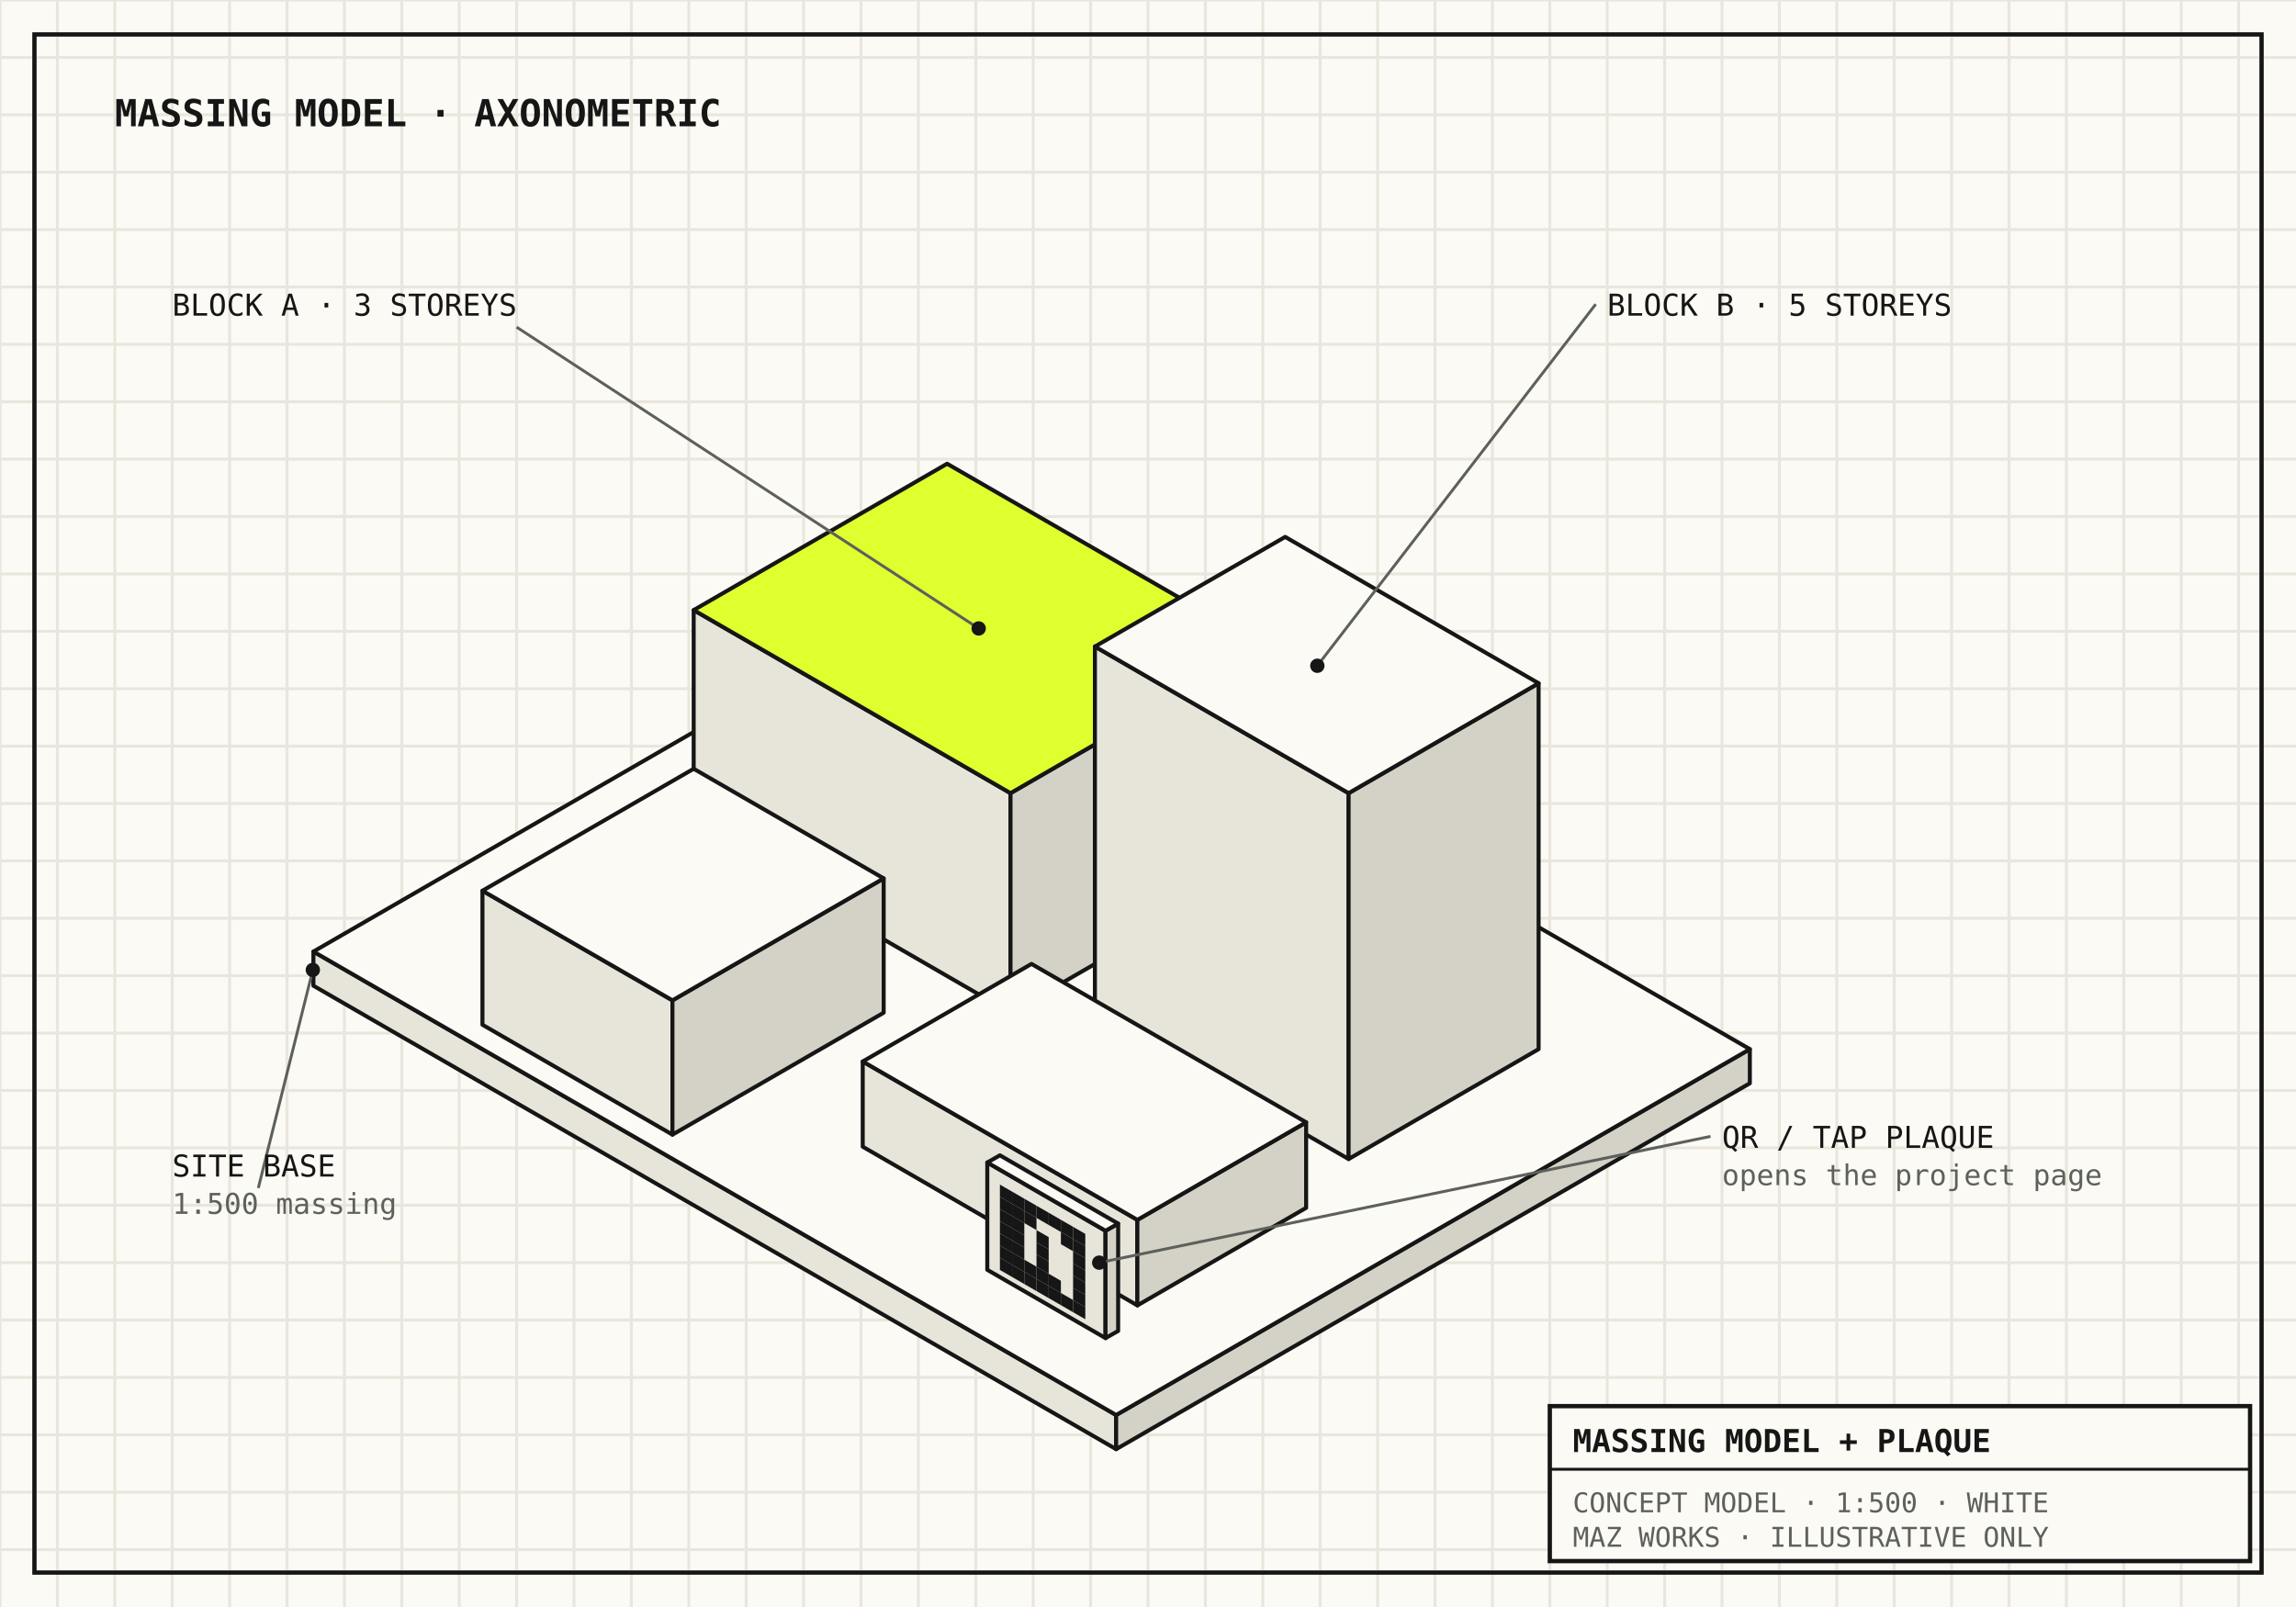
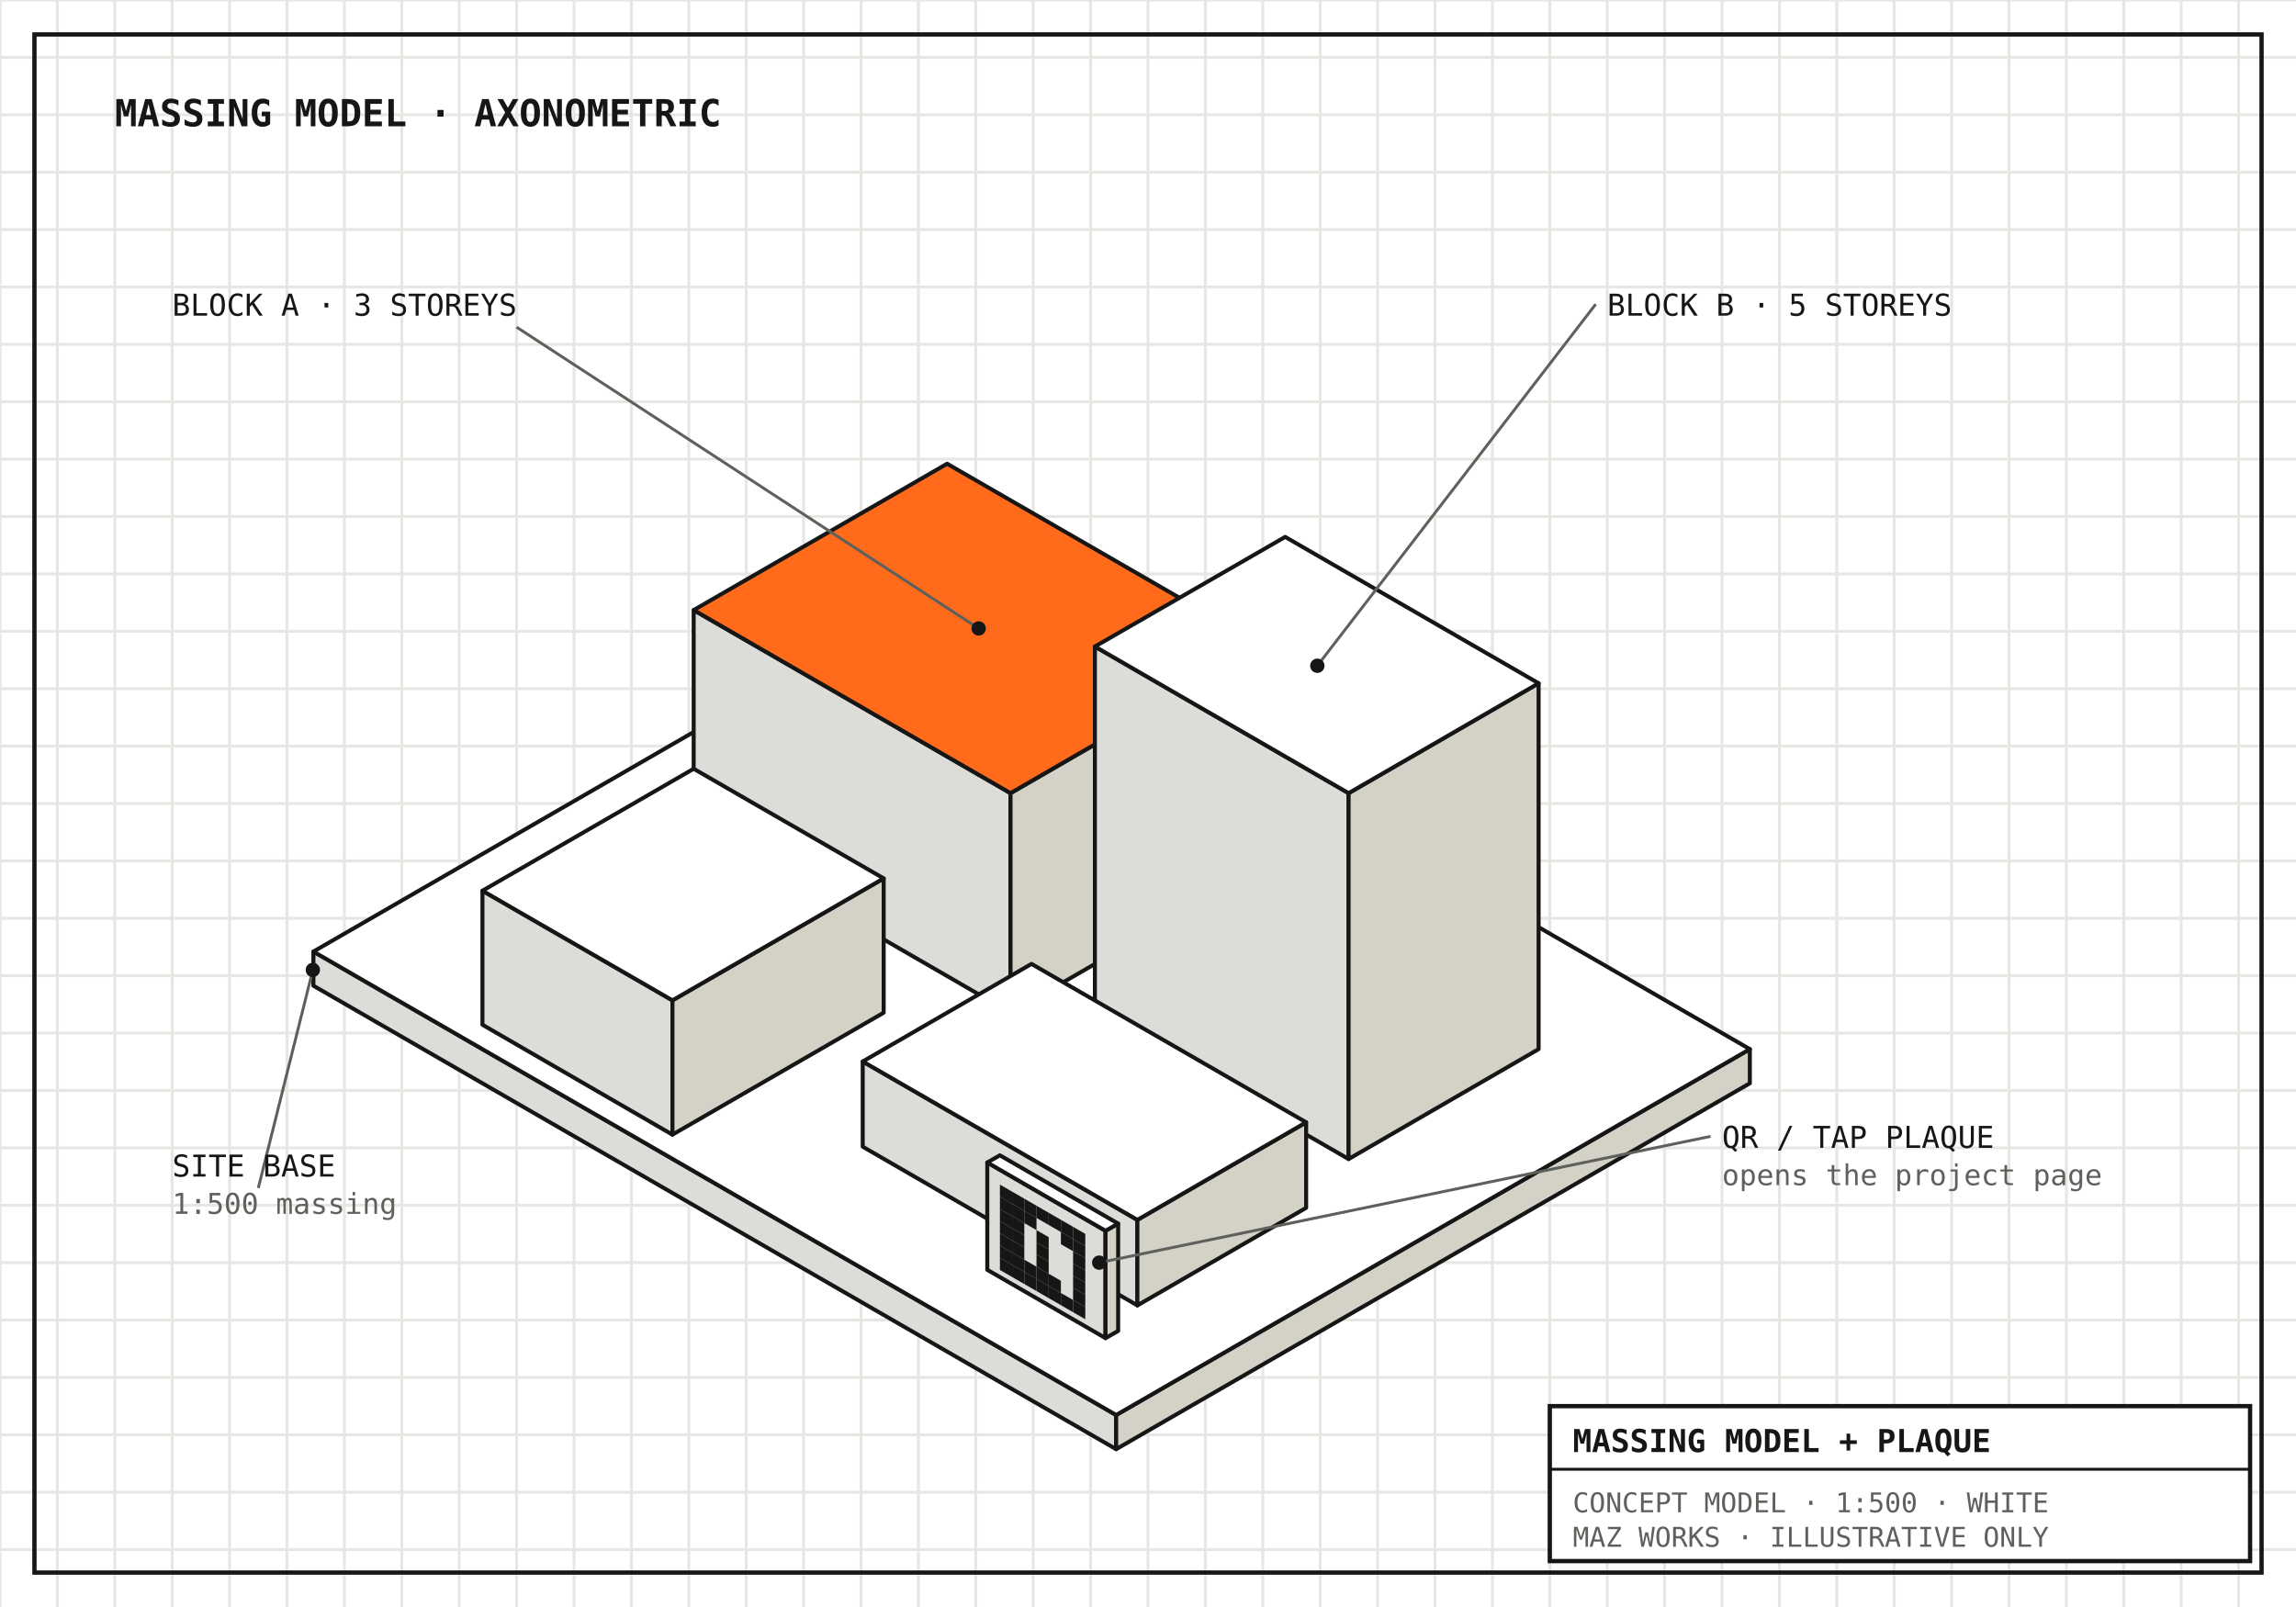
<svg xmlns="http://www.w3.org/2000/svg" viewBox="0 0 800 560" role="img" aria-label="Illustrative axonometric of a simple 1:500 massing model on a site base, with a QR and tap plaque that opens the project page">
-   <rect width="800" height="560" fill="#fbfaf5" />
-   <g stroke="#e9e6dc" stroke-width="1">
+   <rect width="800" height="560" fill="#ffffff" />
+   <g stroke="#e6e7e3" stroke-width="1">
    <line x1="0" y1="0" x2="0" y2="560" />
    <line x1="20" y1="0" x2="20" y2="560" />
    <line x1="40" y1="0" x2="40" y2="560" />
    <line x1="60" y1="0" x2="60" y2="560" />
    <line x1="80" y1="0" x2="80" y2="560" />
    <line x1="100" y1="0" x2="100" y2="560" />
    <line x1="120" y1="0" x2="120" y2="560" />
    <line x1="140" y1="0" x2="140" y2="560" />
    <line x1="160" y1="0" x2="160" y2="560" />
    <line x1="180" y1="0" x2="180" y2="560" />
    <line x1="200" y1="0" x2="200" y2="560" />
    <line x1="220" y1="0" x2="220" y2="560" />
    <line x1="240" y1="0" x2="240" y2="560" />
    <line x1="260" y1="0" x2="260" y2="560" />
    <line x1="280" y1="0" x2="280" y2="560" />
    <line x1="300" y1="0" x2="300" y2="560" />
    <line x1="320" y1="0" x2="320" y2="560" />
    <line x1="340" y1="0" x2="340" y2="560" />
    <line x1="360" y1="0" x2="360" y2="560" />
    <line x1="380" y1="0" x2="380" y2="560" />
    <line x1="400" y1="0" x2="400" y2="560" />
    <line x1="420" y1="0" x2="420" y2="560" />
    <line x1="440" y1="0" x2="440" y2="560" />
    <line x1="460" y1="0" x2="460" y2="560" />
    <line x1="480" y1="0" x2="480" y2="560" />
    <line x1="500" y1="0" x2="500" y2="560" />
    <line x1="520" y1="0" x2="520" y2="560" />
    <line x1="540" y1="0" x2="540" y2="560" />
    <line x1="560" y1="0" x2="560" y2="560" />
    <line x1="580" y1="0" x2="580" y2="560" />
    <line x1="600" y1="0" x2="600" y2="560" />
    <line x1="620" y1="0" x2="620" y2="560" />
    <line x1="640" y1="0" x2="640" y2="560" />
    <line x1="660" y1="0" x2="660" y2="560" />
    <line x1="680" y1="0" x2="680" y2="560" />
    <line x1="700" y1="0" x2="700" y2="560" />
    <line x1="720" y1="0" x2="720" y2="560" />
    <line x1="740" y1="0" x2="740" y2="560" />
    <line x1="760" y1="0" x2="760" y2="560" />
    <line x1="780" y1="0" x2="780" y2="560" />
    <line x1="0" y1="0" x2="800" y2="0" />
    <line x1="0" y1="20" x2="800" y2="20" />
    <line x1="0" y1="40" x2="800" y2="40" />
    <line x1="0" y1="60" x2="800" y2="60" />
    <line x1="0" y1="80" x2="800" y2="80" />
    <line x1="0" y1="100" x2="800" y2="100" />
    <line x1="0" y1="120" x2="800" y2="120" />
    <line x1="0" y1="140" x2="800" y2="140" />
    <line x1="0" y1="160" x2="800" y2="160" />
    <line x1="0" y1="180" x2="800" y2="180" />
    <line x1="0" y1="200" x2="800" y2="200" />
    <line x1="0" y1="220" x2="800" y2="220" />
    <line x1="0" y1="240" x2="800" y2="240" />
    <line x1="0" y1="260" x2="800" y2="260" />
    <line x1="0" y1="280" x2="800" y2="280" />
    <line x1="0" y1="300" x2="800" y2="300" />
    <line x1="0" y1="320" x2="800" y2="320" />
    <line x1="0" y1="340" x2="800" y2="340" />
    <line x1="0" y1="360" x2="800" y2="360" />
    <line x1="0" y1="380" x2="800" y2="380" />
    <line x1="0" y1="400" x2="800" y2="400" />
    <line x1="0" y1="420" x2="800" y2="420" />
    <line x1="0" y1="440" x2="800" y2="440" />
    <line x1="0" y1="460" x2="800" y2="460" />
    <line x1="0" y1="480" x2="800" y2="480" />
    <line x1="0" y1="500" x2="800" y2="500" />
    <line x1="0" y1="520" x2="800" y2="520" />
    <line x1="0" y1="540" x2="800" y2="540" />
  </g>
  <rect x="12" y="12" width="776" height="536" fill="none" stroke="#151615" stroke-width="1.5" />
  <g stroke="#151615" stroke-width="1.4" stroke-linejoin="round">
-     <polygon points="109.2,343.5 388.9,505.0 388.9,493.1 109.2,331.6" fill="#e7e4da" />
+     <polygon points="109.2,343.5 388.9,505.0 388.9,493.1 109.2,331.6" fill="#dcddd8" />
    <polygon points="609.7,377.5 388.9,505.0 388.9,493.1 609.7,365.6" fill="#d4d1c6" />
-     <polygon points="330.0,204.1 609.7,365.6 388.9,493.1 109.2,331.6" fill="#fbfaf5" />
-     <polygon points="241.7,289.1 352.1,352.9 352.1,276.4 241.7,212.6" fill="#e7e4da" />
+     <polygon points="330.0,204.1 609.7,365.6 388.9,493.1 109.2,331.6" fill="#ffffff" />
+     <polygon points="241.7,289.1 352.1,352.9 352.1,276.4 241.7,212.6" fill="#dcddd8" />
    <polygon points="440.4,301.9 352.1,352.9 352.1,276.4 440.4,225.3" fill="#d4d1c6" />
-     <polygon points="330.0,161.6 440.4,225.3 352.1,276.4 241.7,212.6" fill="#dfff2f" />
-     <polygon points="381.5,352.9 469.9,403.9 469.9,276.4 381.5,225.3" fill="#e7e4da" />
+     <polygon points="330.0,161.6 440.4,225.3 352.1,276.4 241.7,212.6" fill="#ff6b1a" />
+     <polygon points="381.5,352.9 469.9,403.9 469.9,276.4 381.5,225.3" fill="#dcddd8" />
    <polygon points="536.1,365.6 469.9,403.9 469.9,276.4 536.1,238.1" fill="#d4d1c6" />
-     <polygon points="447.8,187.1 536.1,238.1 469.9,276.4 381.5,225.3" fill="#fbfaf5" />
-     <polygon points="168.1,357.1 234.3,395.4 234.3,348.6 168.1,310.4" fill="#e7e4da" />
+     <polygon points="447.8,187.1 536.1,238.1 469.9,276.4 381.5,225.3" fill="#ffffff" />
+     <polygon points="168.1,357.1 234.3,395.4 234.3,348.6 168.1,310.4" fill="#dcddd8" />
    <polygon points="307.9,352.9 234.3,395.4 234.3,348.6 307.9,306.1" fill="#d4d1c6" />
-     <polygon points="241.7,267.9 307.9,306.1 234.3,348.6 168.1,310.4" fill="#fbfaf5" />
-     <polygon points="300.6,399.6 396.3,454.9 396.3,425.1 300.6,369.9" fill="#e7e4da" />
+     <polygon points="241.7,267.9 307.9,306.1 234.3,348.6 168.1,310.4" fill="#ffffff" />
+     <polygon points="300.6,399.6 396.3,454.9 396.3,425.1 300.6,369.9" fill="#dcddd8" />
    <polygon points="455.1,420.9 396.3,454.9 396.3,425.1 455.1,391.1" fill="#d4d1c6" />
-     <polygon points="359.4,335.9 455.1,391.1 396.3,425.1 300.6,369.9" fill="#fbfaf5" />
-     <polygon points="344.0,442.5 385.2,466.3 385.2,428.9 344.0,405.1" fill="#e7e4da" />
+     <polygon points="359.4,335.9 455.1,391.1 396.3,425.1 300.6,369.9" fill="#ffffff" />
+     <polygon points="344.0,442.5 385.2,466.3 385.2,428.9 344.0,405.1" fill="#dcddd8" />
    <polygon points="389.6,463.8 385.2,466.3 385.2,428.9 389.6,426.4" fill="#d4d1c6" />
-     <polygon points="348.4,402.6 389.6,426.4 385.2,428.9 344.0,405.1" fill="#fbfaf5" />
+     <polygon points="348.4,402.6 389.6,426.4 385.2,428.9 344.0,405.1" fill="#ffffff" />
  </g>
  <g transform="translate(348.4,412.8) skewY(30) scale(.85)">
    <rect x="0" y="0" width="5" height="5" fill="#151615" />
    <rect x="0" y="5" width="5" height="5" fill="#151615" />
    <rect x="0" y="10" width="5" height="5" fill="#151615" />
    <rect x="0" y="15" width="5" height="5" fill="#151615" />
    <rect x="0" y="20" width="5" height="5" fill="#151615" />
    <rect x="0" y="25" width="5" height="5" fill="#151615" />
    <rect x="0" y="30" width="5" height="5" fill="#151615" />
    <rect x="5" y="0" width="5" height="5" fill="#151615" />
    <rect x="5" y="5" width="5" height="5" fill="#151615" />
    <rect x="5" y="10" width="5" height="5" fill="#151615" />
    <rect x="5" y="15" width="5" height="5" fill="#151615" />
    <rect x="5" y="20" width="5" height="5" fill="#151615" />
    <rect x="5" y="25" width="5" height="5" fill="#151615" />
    <rect x="5" y="30" width="5" height="5" fill="#151615" />
    <rect x="10" y="0" width="5" height="5" fill="#151615" />
    <rect x="10" y="5" width="5" height="5" fill="#151615" />
    <rect x="10" y="25" width="5" height="5" fill="#151615" />
    <rect x="10" y="30" width="5" height="5" fill="#151615" />
    <rect x="15" y="0" width="5" height="5" fill="#151615" />
    <rect x="15" y="10" width="5" height="5" fill="#151615" />
    <rect x="15" y="15" width="5" height="5" fill="#151615" />
    <rect x="15" y="20" width="5" height="5" fill="#151615" />
    <rect x="15" y="25" width="5" height="5" fill="#151615" />
    <rect x="15" y="30" width="5" height="5" fill="#151615" />
    <rect x="20" y="0" width="5" height="5" fill="#151615" />
    <rect x="20" y="25" width="5" height="5" fill="#151615" />
    <rect x="20" y="30" width="5" height="5" fill="#151615" />
    <rect x="25" y="0" width="5" height="5" fill="#151615" />
    <rect x="25" y="5" width="5" height="5" fill="#151615" />
    <rect x="25" y="30" width="5" height="5" fill="#151615" />
    <rect x="30" y="0" width="5" height="5" fill="#151615" />
    <rect x="30" y="5" width="5" height="5" fill="#151615" />
    <rect x="30" y="10" width="5" height="5" fill="#151615" />
    <rect x="30" y="15" width="5" height="5" fill="#151615" />
    <rect x="30" y="20" width="5" height="5" fill="#151615" />
    <rect x="30" y="25" width="5" height="5" fill="#151615" />
    <rect x="30" y="30" width="5" height="5" fill="#151615" />
  </g>
  <line x1="459" y1="232" x2="556" y2="106" stroke="#5d605b" />
  <circle cx="459" cy="232" r="2.5" fill="#151615" />
  <text x="560" y="110" font-family="Consolas,Menlo,monospace" font-size="10.5" fill="#151615">BLOCK B · 5 STOREYS</text>
  <line x1="341" y1="219" x2="180" y2="114" stroke="#5d605b" />
  <circle cx="341" cy="219" r="2.5" fill="#151615" />
  <text x="60" y="110" font-family="Consolas,Menlo,monospace" font-size="10.5" fill="#151615">BLOCK A · 3 STOREYS</text>
  <line x1="383" y1="440" x2="596" y2="396" stroke="#5d605b" />
  <circle cx="383" cy="440" r="2.5" fill="#151615" />
  <text x="600" y="400" font-family="Consolas,Menlo,monospace" font-size="10.5" fill="#151615">QR / TAP PLAQUE</text>
  <text x="600" y="413" font-family="Consolas,Menlo,monospace" font-size="10" fill="#5d605b">opens the project page</text>
  <line x1="109" y1="338" x2="90" y2="414" stroke="#5d605b" />
  <circle cx="109" cy="338" r="2.5" fill="#151615" />
  <text x="60" y="410" font-family="Consolas,Menlo,monospace" font-size="10.5" fill="#151615">SITE BASE</text>
  <text x="60" y="423" font-family="Consolas,Menlo,monospace" font-size="10" fill="#5d605b">1:500 massing</text>
  <text x="40" y="44" font-family="Consolas,Menlo,monospace" font-size="13" font-weight="700" fill="#151615">MASSING MODEL · AXONOMETRIC</text>
  <g font-family="Consolas,Menlo,monospace" fill="#151615">
-     <rect x="540" y="490" width="244" height="54" fill="#fbfaf5" stroke="#151615" stroke-width="1.5" />
+     <rect x="540" y="490" width="244" height="54" fill="#ffffff" stroke="#151615" stroke-width="1.5" />
    <line x1="540" y1="512" x2="784" y2="512" stroke="#151615" />
    <text x="548" y="506" font-size="11" font-weight="700">MASSING MODEL + PLAQUE</text>
    <text x="548" y="527" font-size="9.5" fill="#5d605b">CONCEPT MODEL · 1:500 · WHITE</text>
    <text x="548" y="539" font-size="9.5" fill="#5d605b">MAZ WORKS · ILLUSTRATIVE ONLY</text>
  </g>
</svg>
